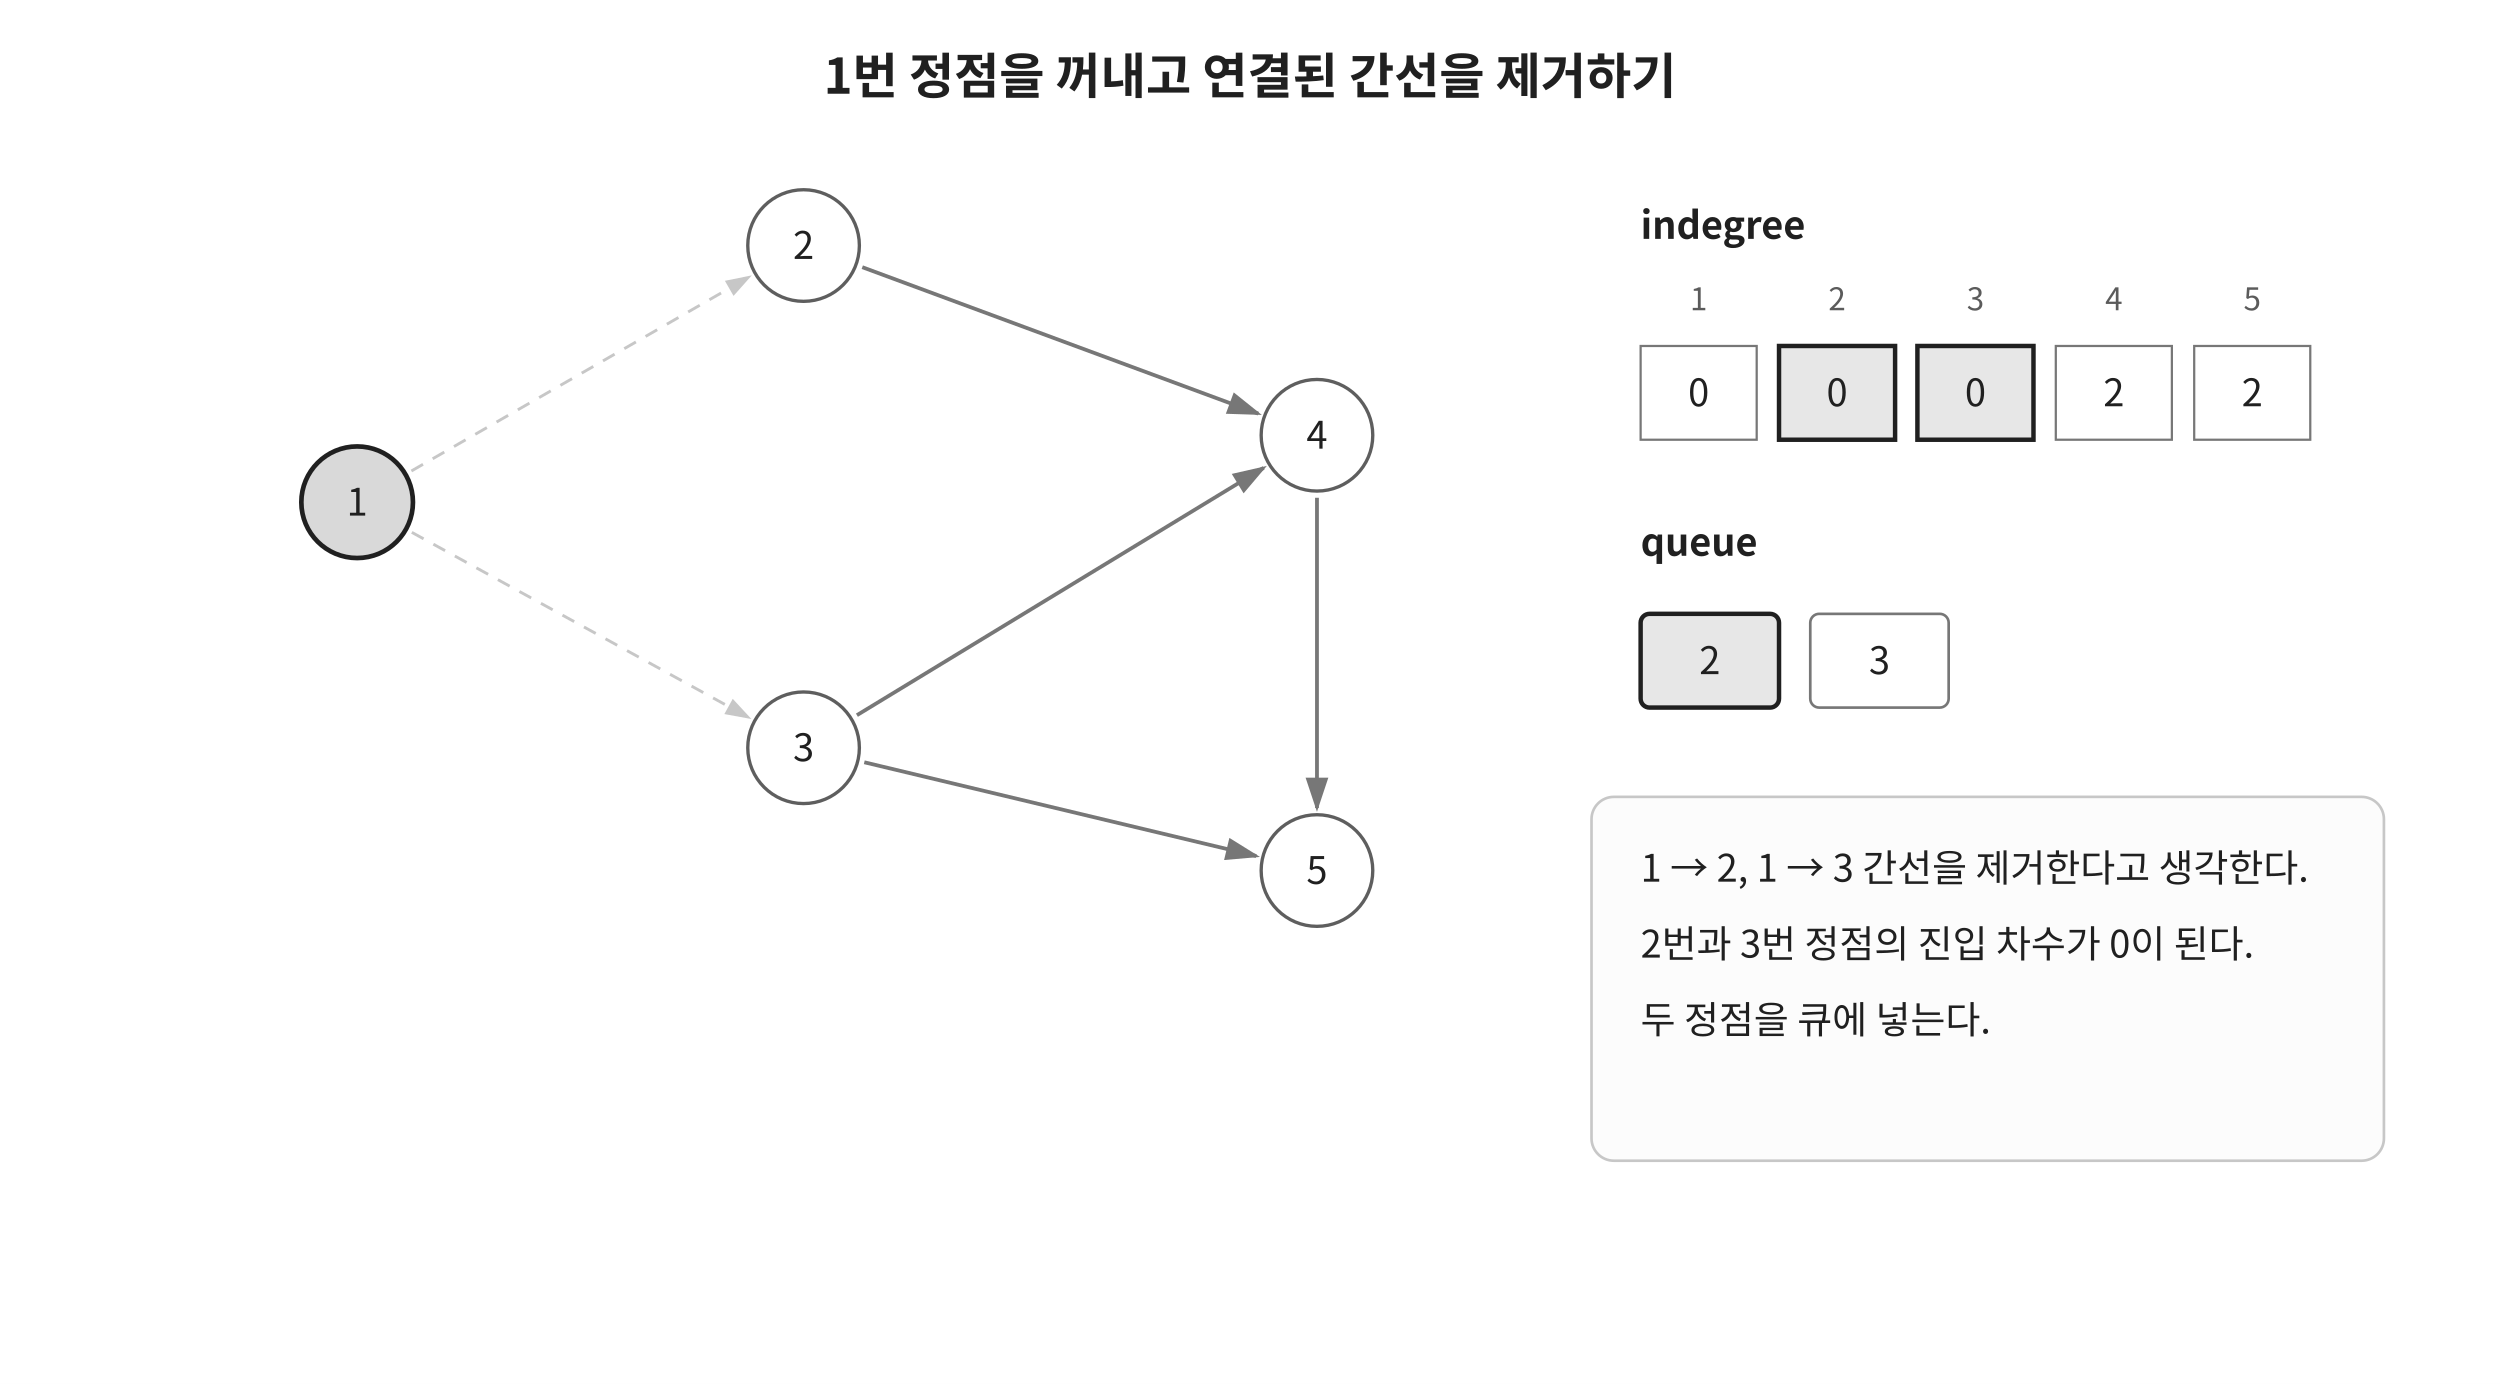
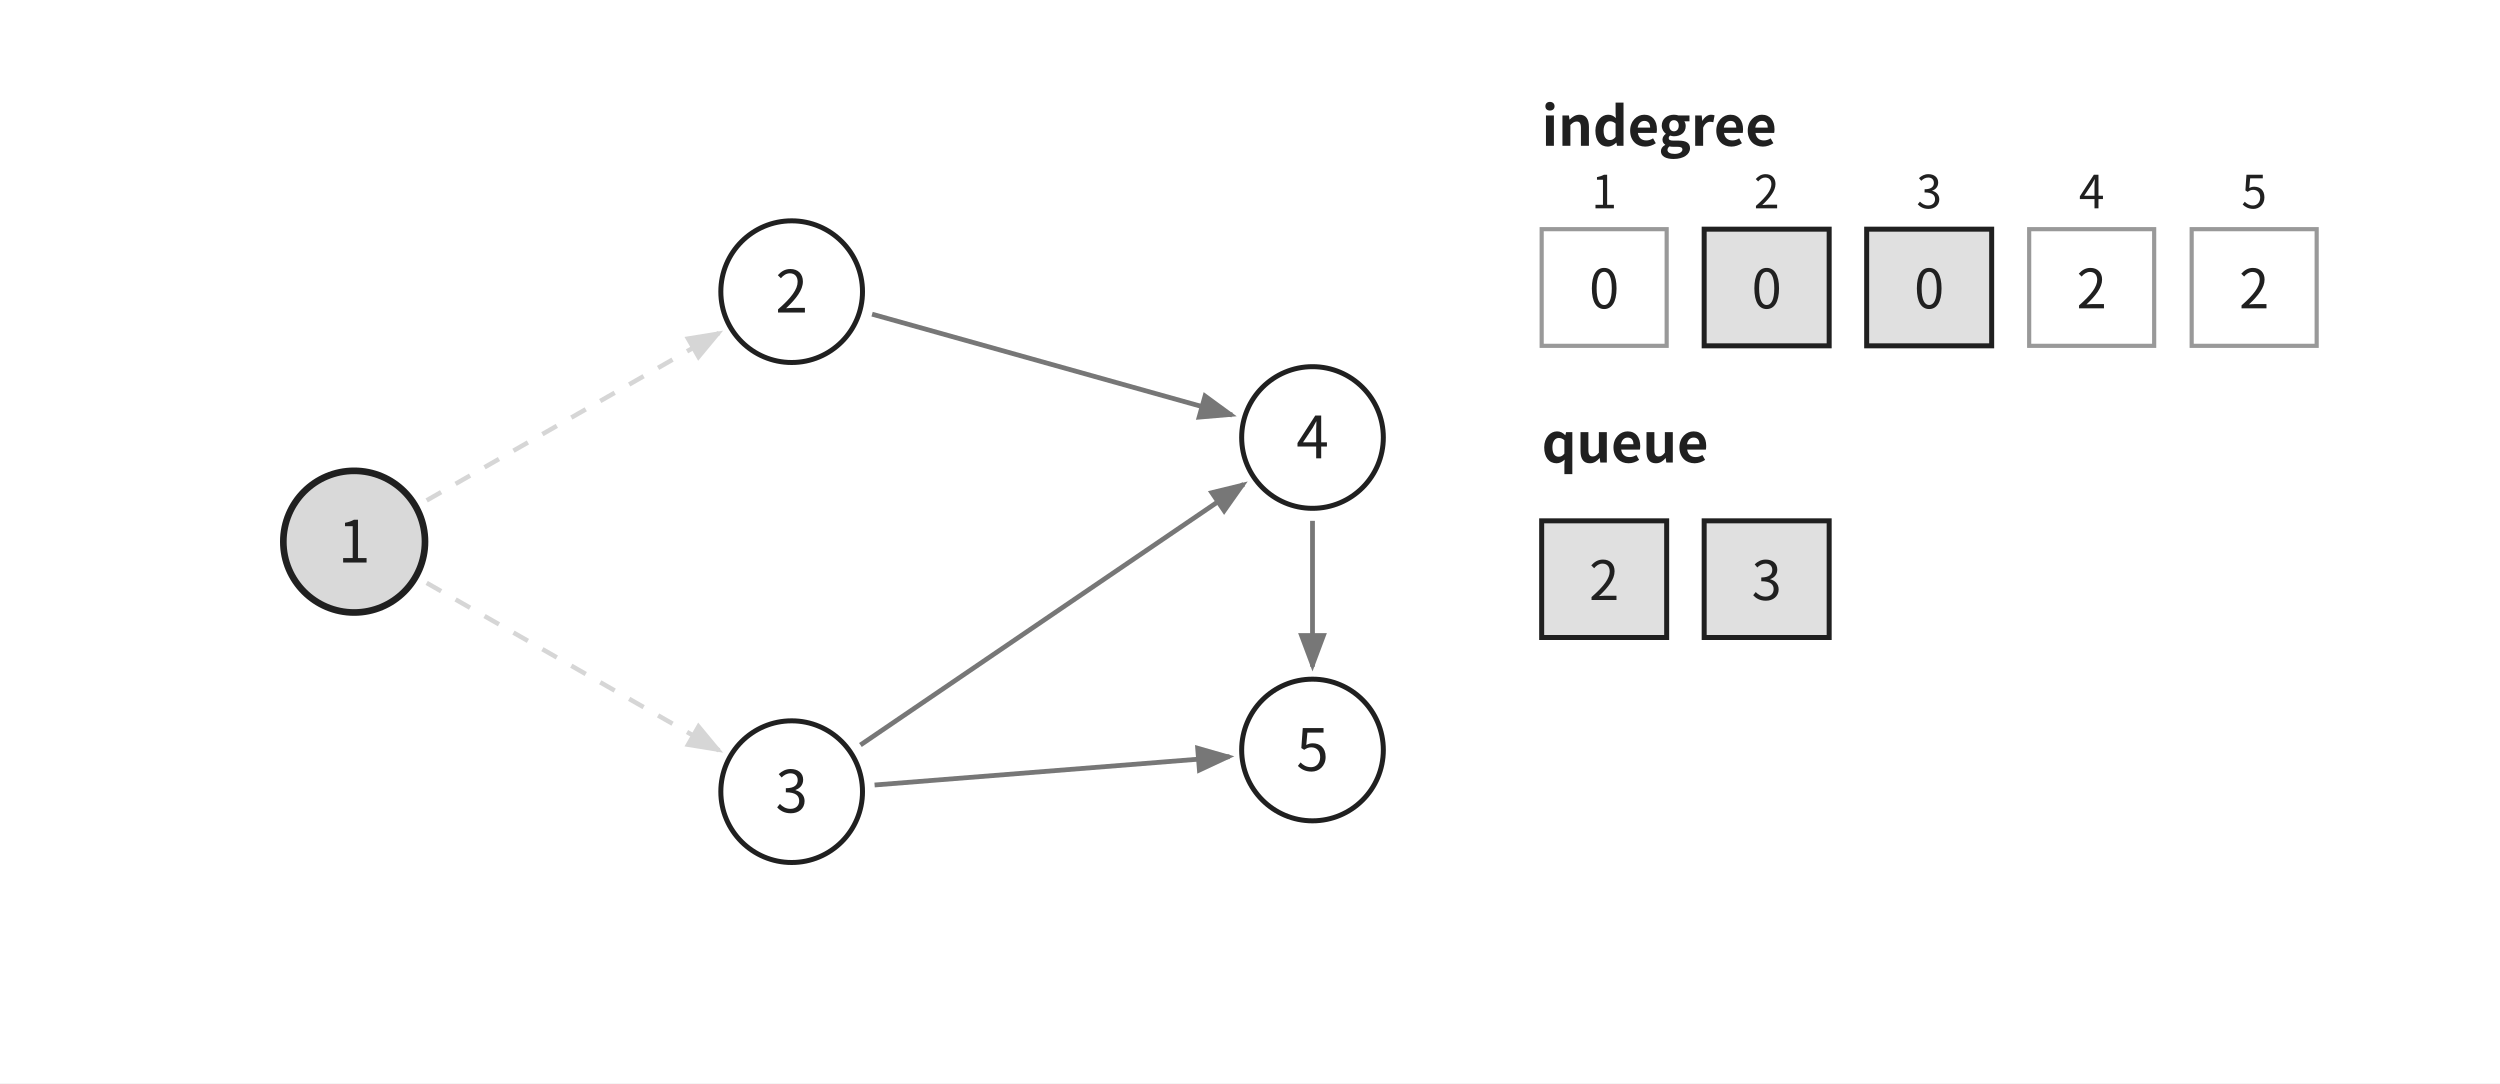
- <svg xmlns="http://www.w3.org/2000/svg" width="1120" height="620" viewBox="0 0 1120 620">
+ <svg xmlns="http://www.w3.org/2000/svg" width="600" height="260" viewBox="0 0 600 260">
+   <rect width="100%" height="100%" fill="white" />
  <style>
- text { font-family: "Noto Sans CJK KR", "Malgun Gothic", Arial, sans-serif; fill: #202020; }
- .title { font-size: 22px; font-weight: 700; }
- .label { font-size: 17px; }
- .small { font-size: 14px; fill: #5b5b5b; }
- .node { fill: white; stroke: #5e5e5e; stroke-width: 1.5; }
- .current { fill: #d9d9d9; stroke: #202020; stroke-width: 2.1; }
- .known { fill: #ededed; stroke: #303030; stroke-width: 1.6; }
- .edge { fill: none; stroke: #777; stroke-width: 1.7; marker-end: url(#arrow); }
- .focus { fill: none; stroke: #202020; stroke-width: 2.5; marker-end: url(#arrowBold); }
- .mutedEdge { fill: none; stroke: #c7c7c7; stroke-width: 1.3; stroke-dasharray: 6 5; marker-end: url(#arrowMuted); }
- .panel { fill: #fcfcfc; stroke: #c7c7c7; stroke-width: 1.2; rx: 10; }
- .cell { fill: white; stroke: #777; stroke-width: 1; }
- .changed { fill: #e7e7e7; stroke: #202020; stroke-width: 2; }
- .queuecell { fill: white; stroke: #777; stroke-width: 1.2; rx: 4; }
- .queuefocus { fill: #e7e7e7; stroke: #202020; stroke-width: 2; rx: 4; }
+ text{font-family:"Noto Sans CJK KR","Noto Sans KR","Apple SD Gothic Neo","Malgun Gothic",sans-serif;fill:#202020}
+ .node{fill:white;stroke:#202020;stroke-width:1.2}
+ .nodeHi{fill:#d9d9d9;stroke:#202020;stroke-width:1.6}
+ .edge{stroke:#777;stroke-width:1.15;fill:none;marker-end:url(#arrow)}
+ .edgeLight{stroke:#d6d6d6;stroke-width:1.1;stroke-dasharray:4 4;fill:none;marker-end:url(#arrowLight)}
+ .edgeHi{stroke:#202020;stroke-width:2.2;fill:none;marker-end:url(#arrowHi)}
+ .label{font-size:14px}
+ .small{font-size:13px}
+ .tiny{font-size:11px}
+ .cell{fill:white;stroke:#999;stroke-width:1}
+ .cellHi{fill:#e0e0e0;stroke:#202020;stroke-width:1.2}
+ .cellLight{fill:white;stroke:#d0d0d0;stroke-width:1}
+ .muted{font-size:12px;fill:#777}
</style>
  <defs>
-     <marker id="arrow" markerWidth="10" markerHeight="10" refX="8" refY="3" orient="auto" markerUnits="strokeWidth">
-       <path d="M0,0 L0,6 L9,3 z" fill="#777" />
+     <marker id="arrow" markerWidth="8" markerHeight="8" refX="7" refY="3" orient="auto">
+       <path d="M0,0 L0,6 L8,3 z" fill="#777" />
    </marker>
-     <marker id="arrowBold" markerWidth="10" markerHeight="10" refX="8" refY="3" orient="auto" markerUnits="strokeWidth">
-       <path d="M0,0 L0,6 L9,3 z" fill="#202020" />
+     <marker id="arrowHi" markerWidth="8" markerHeight="8" refX="7" refY="3" orient="auto">
+       <path d="M0,0 L0,6 L8,3 z" fill="#202020" />
    </marker>
-     <marker id="arrowMuted" markerWidth="10" markerHeight="10" refX="8" refY="3" orient="auto" markerUnits="strokeWidth">
-       <path d="M0,0 L0,6 L9,3 z" fill="#c7c7c7" />
+     <marker id="arrowLight" markerWidth="8" markerHeight="8" refX="7" refY="3" orient="auto">
+       <path d="M0,0 L0,6 L8,3 z" fill="#d6d6d6" />
    </marker>
  </defs>
-   <rect x="0" y="0" width="1120" height="620" fill="white" />
-   <text x="560.0" y="42" text-anchor="middle" class="title">1번 정점을 꺼내고 연결된 간선을 제거하기</text>
-   <line x1="184.3" y1="211.0" x2="335.7" y2="124.0" class="mutedEdge" />
-   <line x1="184.5" y1="238.5" x2="335.5" y2="321.5" class="mutedEdge" />
-   <line x1="386.3" y1="119.7" x2="563.7" y2="185.3" class="edge" />
-   <line x1="383.9" y1="320.4" x2="566.1" y2="209.6" class="edge" />
-   <line x1="387.2" y1="341.5" x2="562.8" y2="383.5" class="edge" />
-   <line x1="590.0" y1="223.0" x2="590.0" y2="362.0" class="edge" />
-   <circle cx="160" cy="225" r="25" class="current" />
-   <text x="160" y="231" text-anchor="middle" class="label">1</text>
-   <circle cx="360" cy="110" r="25" class="node" />
-   <text x="360" y="116" text-anchor="middle" class="label">2</text>
-   <circle cx="360" cy="335" r="25" class="node" />
-   <text x="360" y="341" text-anchor="middle" class="label">3</text>
-   <circle cx="590" cy="195" r="25" class="node" />
-   <text x="590" y="201" text-anchor="middle" class="label">4</text>
-   <circle cx="590" cy="390" r="25" class="node" />
-   <text x="590" y="396" text-anchor="middle" class="label">5</text>
-   <text x="735" y="107" class="label" font-weight="700">indegree</text>
-   <text x="761" y="139" text-anchor="middle" class="small">1</text>
-   <rect x="735" y="155" width="52" height="42" class="cell" />
-   <text x="761" y="182" text-anchor="middle" class="label">0</text>
-   <text x="823" y="139" text-anchor="middle" class="small">2</text>
-   <rect x="797" y="155" width="52" height="42" class="changed" />
-   <text x="823" y="182" text-anchor="middle" class="label">0</text>
-   <text x="885" y="139" text-anchor="middle" class="small">3</text>
-   <rect x="859" y="155" width="52" height="42" class="changed" />
-   <text x="885" y="182" text-anchor="middle" class="label">0</text>
-   <text x="947" y="139" text-anchor="middle" class="small">4</text>
-   <rect x="921" y="155" width="52" height="42" class="cell" />
-   <text x="947" y="182" text-anchor="middle" class="label">2</text>
-   <text x="1009" y="139" text-anchor="middle" class="small">5</text>
-   <rect x="983" y="155" width="52" height="42" class="cell" />
-   <text x="1009" y="182" text-anchor="middle" class="label">2</text>
-   <text x="735" y="249" class="label" font-weight="700">queue</text>
-   <rect x="735" y="275" width="62" height="42" class="queuefocus" />
-   <text x="766" y="302" text-anchor="middle" class="label">2</text>
-   <rect x="811" y="275" width="62" height="42" class="queuecell" />
-   <text x="842" y="302" text-anchor="middle" class="label">3</text>
-   <rect x="713" y="357" width="355" height="163" class="panel" />
-   <text x="735" y="395" class="label">1 → 2, 1 → 3 간선을 제거한다고 생각한다.</text>
-   <text x="735" y="429" class="label">2번과 3번 정점의 진입 차수가 0이 된다.</text>
-   <text x="735" y="463" class="label">두 정점을 큐에 넣는다.</text>
+   <line x1="102.4" y1="120.1" x2="172.6" y2="79.9" class="edgeLight" />
+   <line x1="102.4" y1="139.9" x2="172.6" y2="180.1" class="edgeLight" />
+   <line x1="209.3" y1="75.4" x2="295.7" y2="99.6" class="edge" />
+   <line x1="206.5" y1="178.8" x2="298.5" y2="116.2" class="edge" />
+   <line x1="209.9" y1="188.4" x2="295.1" y2="181.6" class="edge" />
+   <line x1="315.0" y1="125.0" x2="315.0" y2="160.0" class="edge" />
+   <circle cx="85" cy="130" r="17" class="nodeHi" />
+   <text x="85" y="135" text-anchor="middle" class="label">1</text>
+   <circle cx="190" cy="70" r="17" class="node" />
+   <text x="190" y="75" text-anchor="middle" class="label">2</text>
+   <circle cx="190" cy="190" r="17" class="node" />
+   <text x="190" y="195" text-anchor="middle" class="label">3</text>
+   <circle cx="315" cy="105" r="17" class="node" />
+   <text x="315" y="110" text-anchor="middle" class="label">4</text>
+   <circle cx="315" cy="180" r="17" class="node" />
+   <text x="315" y="185" text-anchor="middle" class="label">5</text>
+   <text x="370" y="35" class="small" font-weight="600">indegree</text>
+   <text x="385.0" y="50" text-anchor="middle" class="tiny">1</text>
+   <rect x="370" y="55" width="30" height="28" class="cell" />
+   <text x="385.0" y="74" text-anchor="middle" class="small">0</text>
+   <text x="424.0" y="50" text-anchor="middle" class="tiny">2</text>
+   <rect x="409" y="55" width="30" height="28" class="cellHi" />
+   <text x="424.0" y="74" text-anchor="middle" class="small">0</text>
+   <text x="463.0" y="50" text-anchor="middle" class="tiny">3</text>
+   <rect x="448" y="55" width="30" height="28" class="cellHi" />
+   <text x="463.0" y="74" text-anchor="middle" class="small">0</text>
+   <text x="502.0" y="50" text-anchor="middle" class="tiny">4</text>
+   <rect x="487" y="55" width="30" height="28" class="cell" />
+   <text x="502.0" y="74" text-anchor="middle" class="small">2</text>
+   <text x="541.0" y="50" text-anchor="middle" class="tiny">5</text>
+   <rect x="526" y="55" width="30" height="28" class="cell" />
+   <text x="541.0" y="74" text-anchor="middle" class="small">2</text>
+   <text x="370" y="111" class="small" font-weight="600">queue</text>
+   <rect x="370" y="125" width="30" height="28" class="cellHi" />
+   <text x="385.0" y="144" text-anchor="middle" class="small">2</text>
+   <rect x="409" y="125" width="30" height="28" class="cellHi" />
+   <text x="424.0" y="144" text-anchor="middle" class="small">3</text>
</svg>
